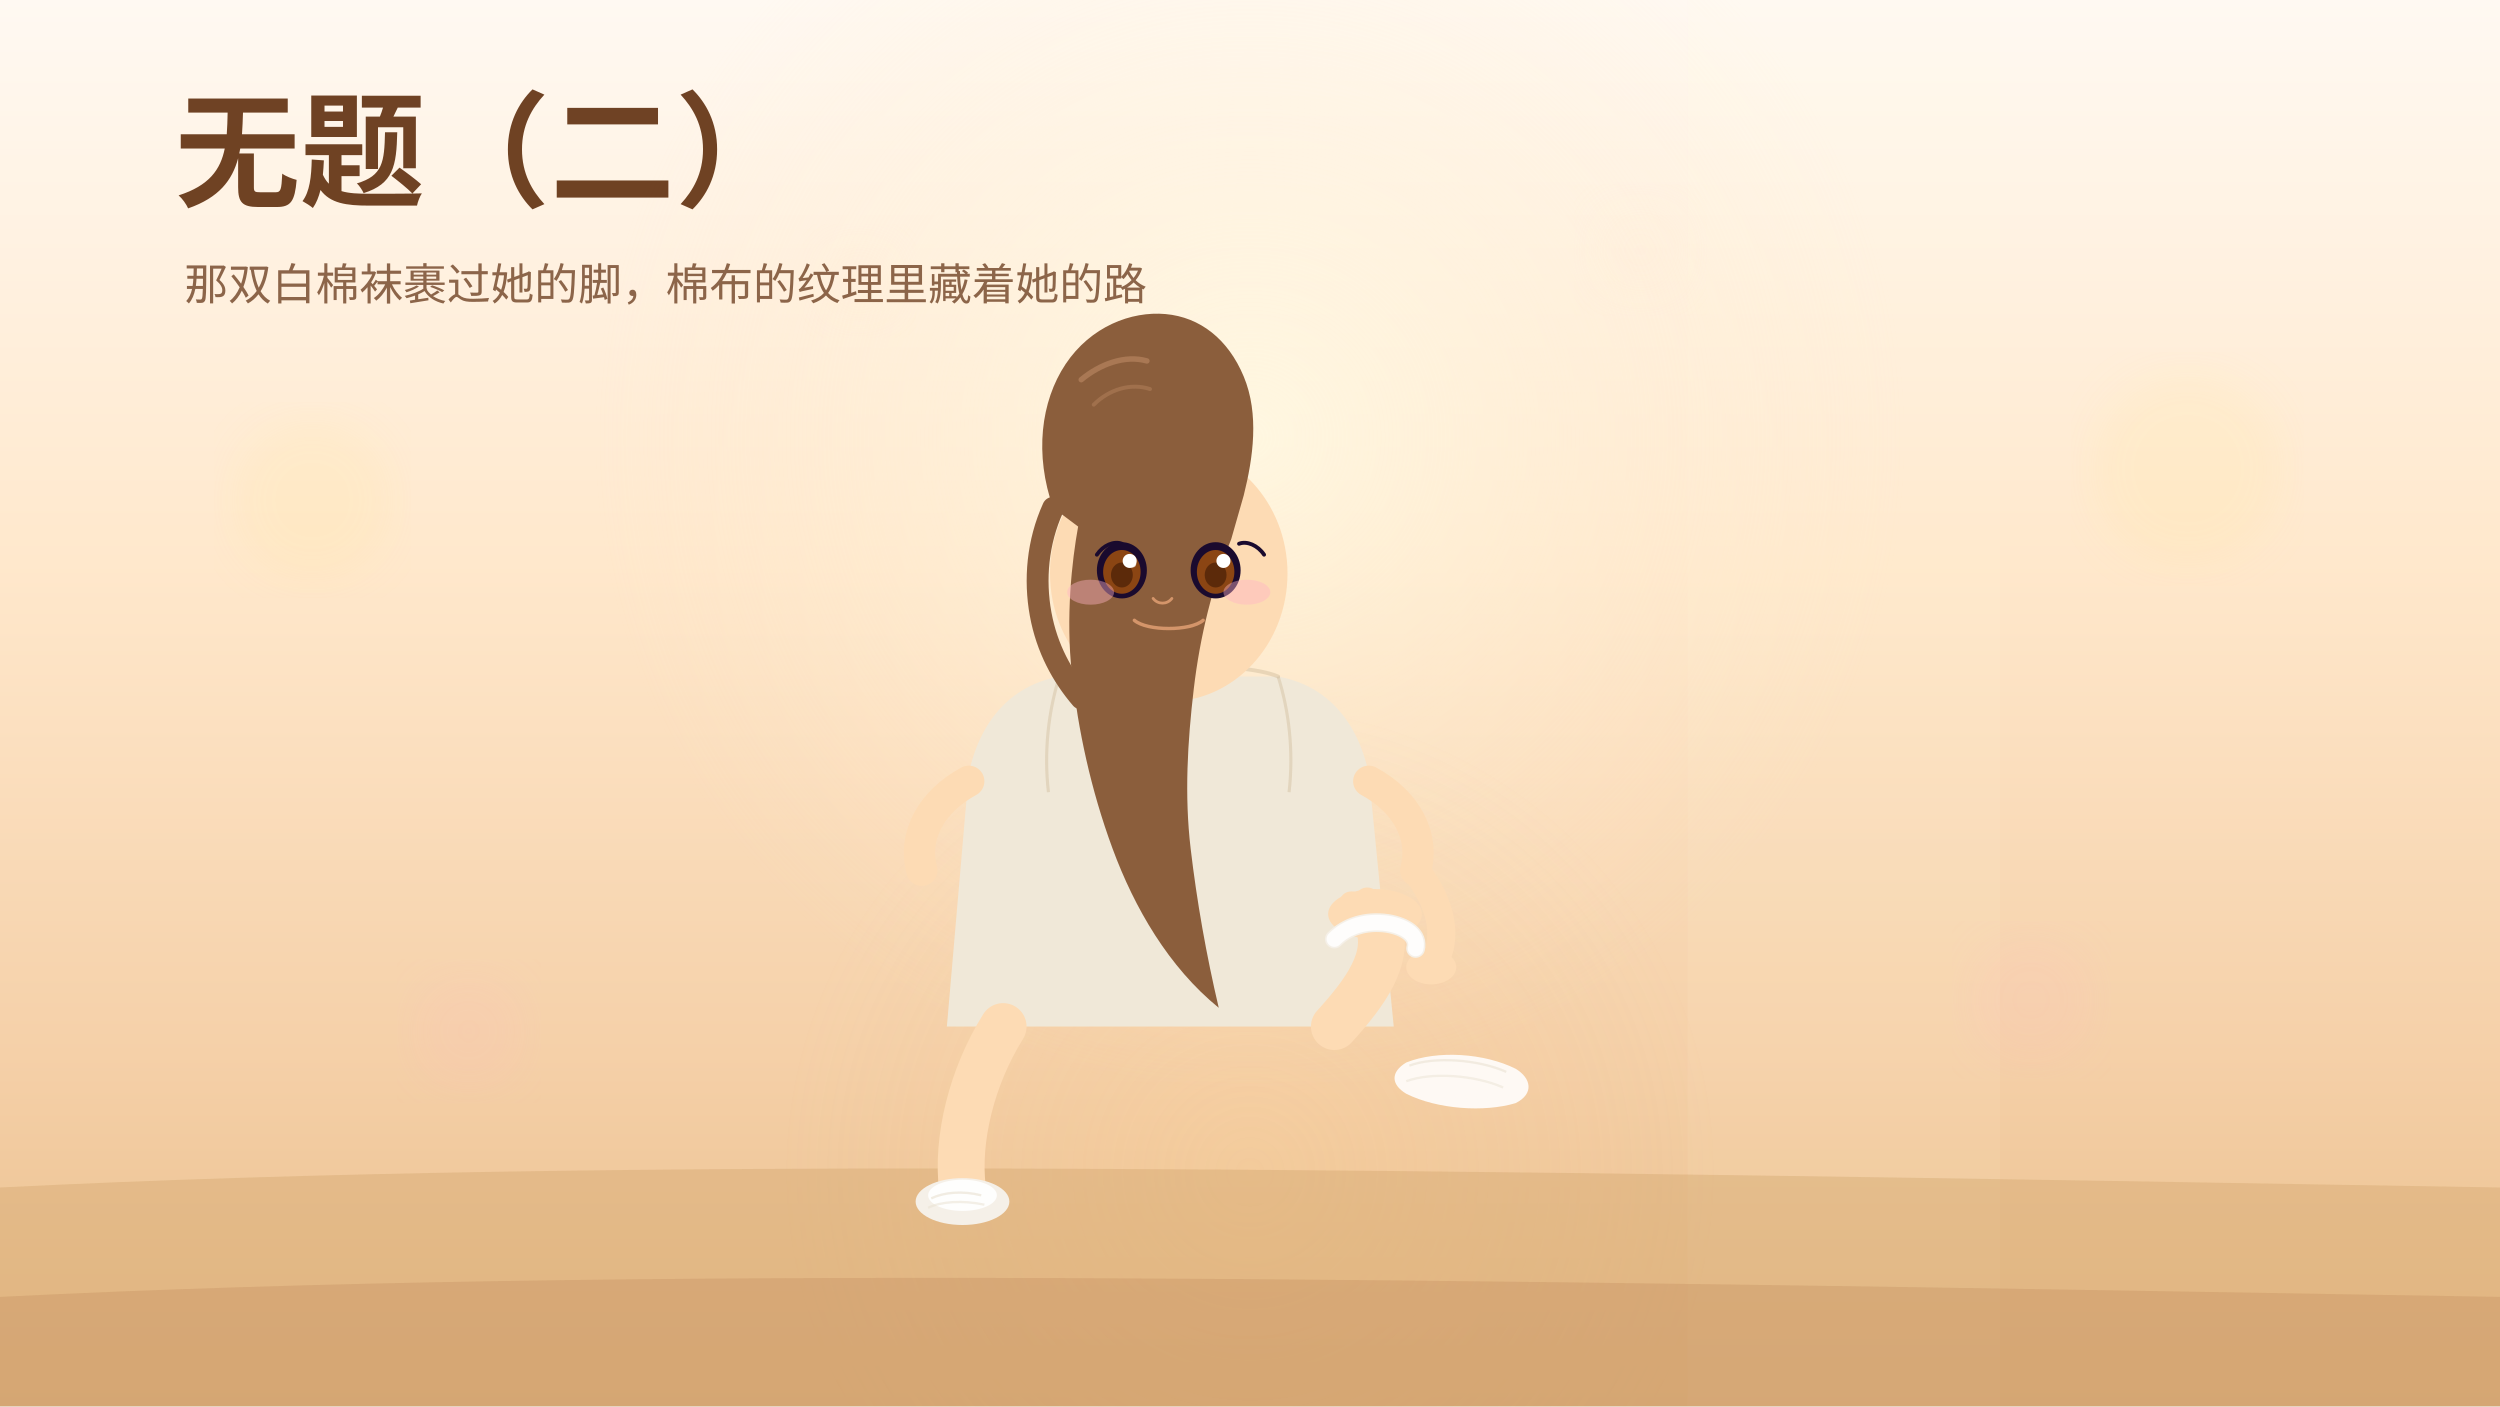
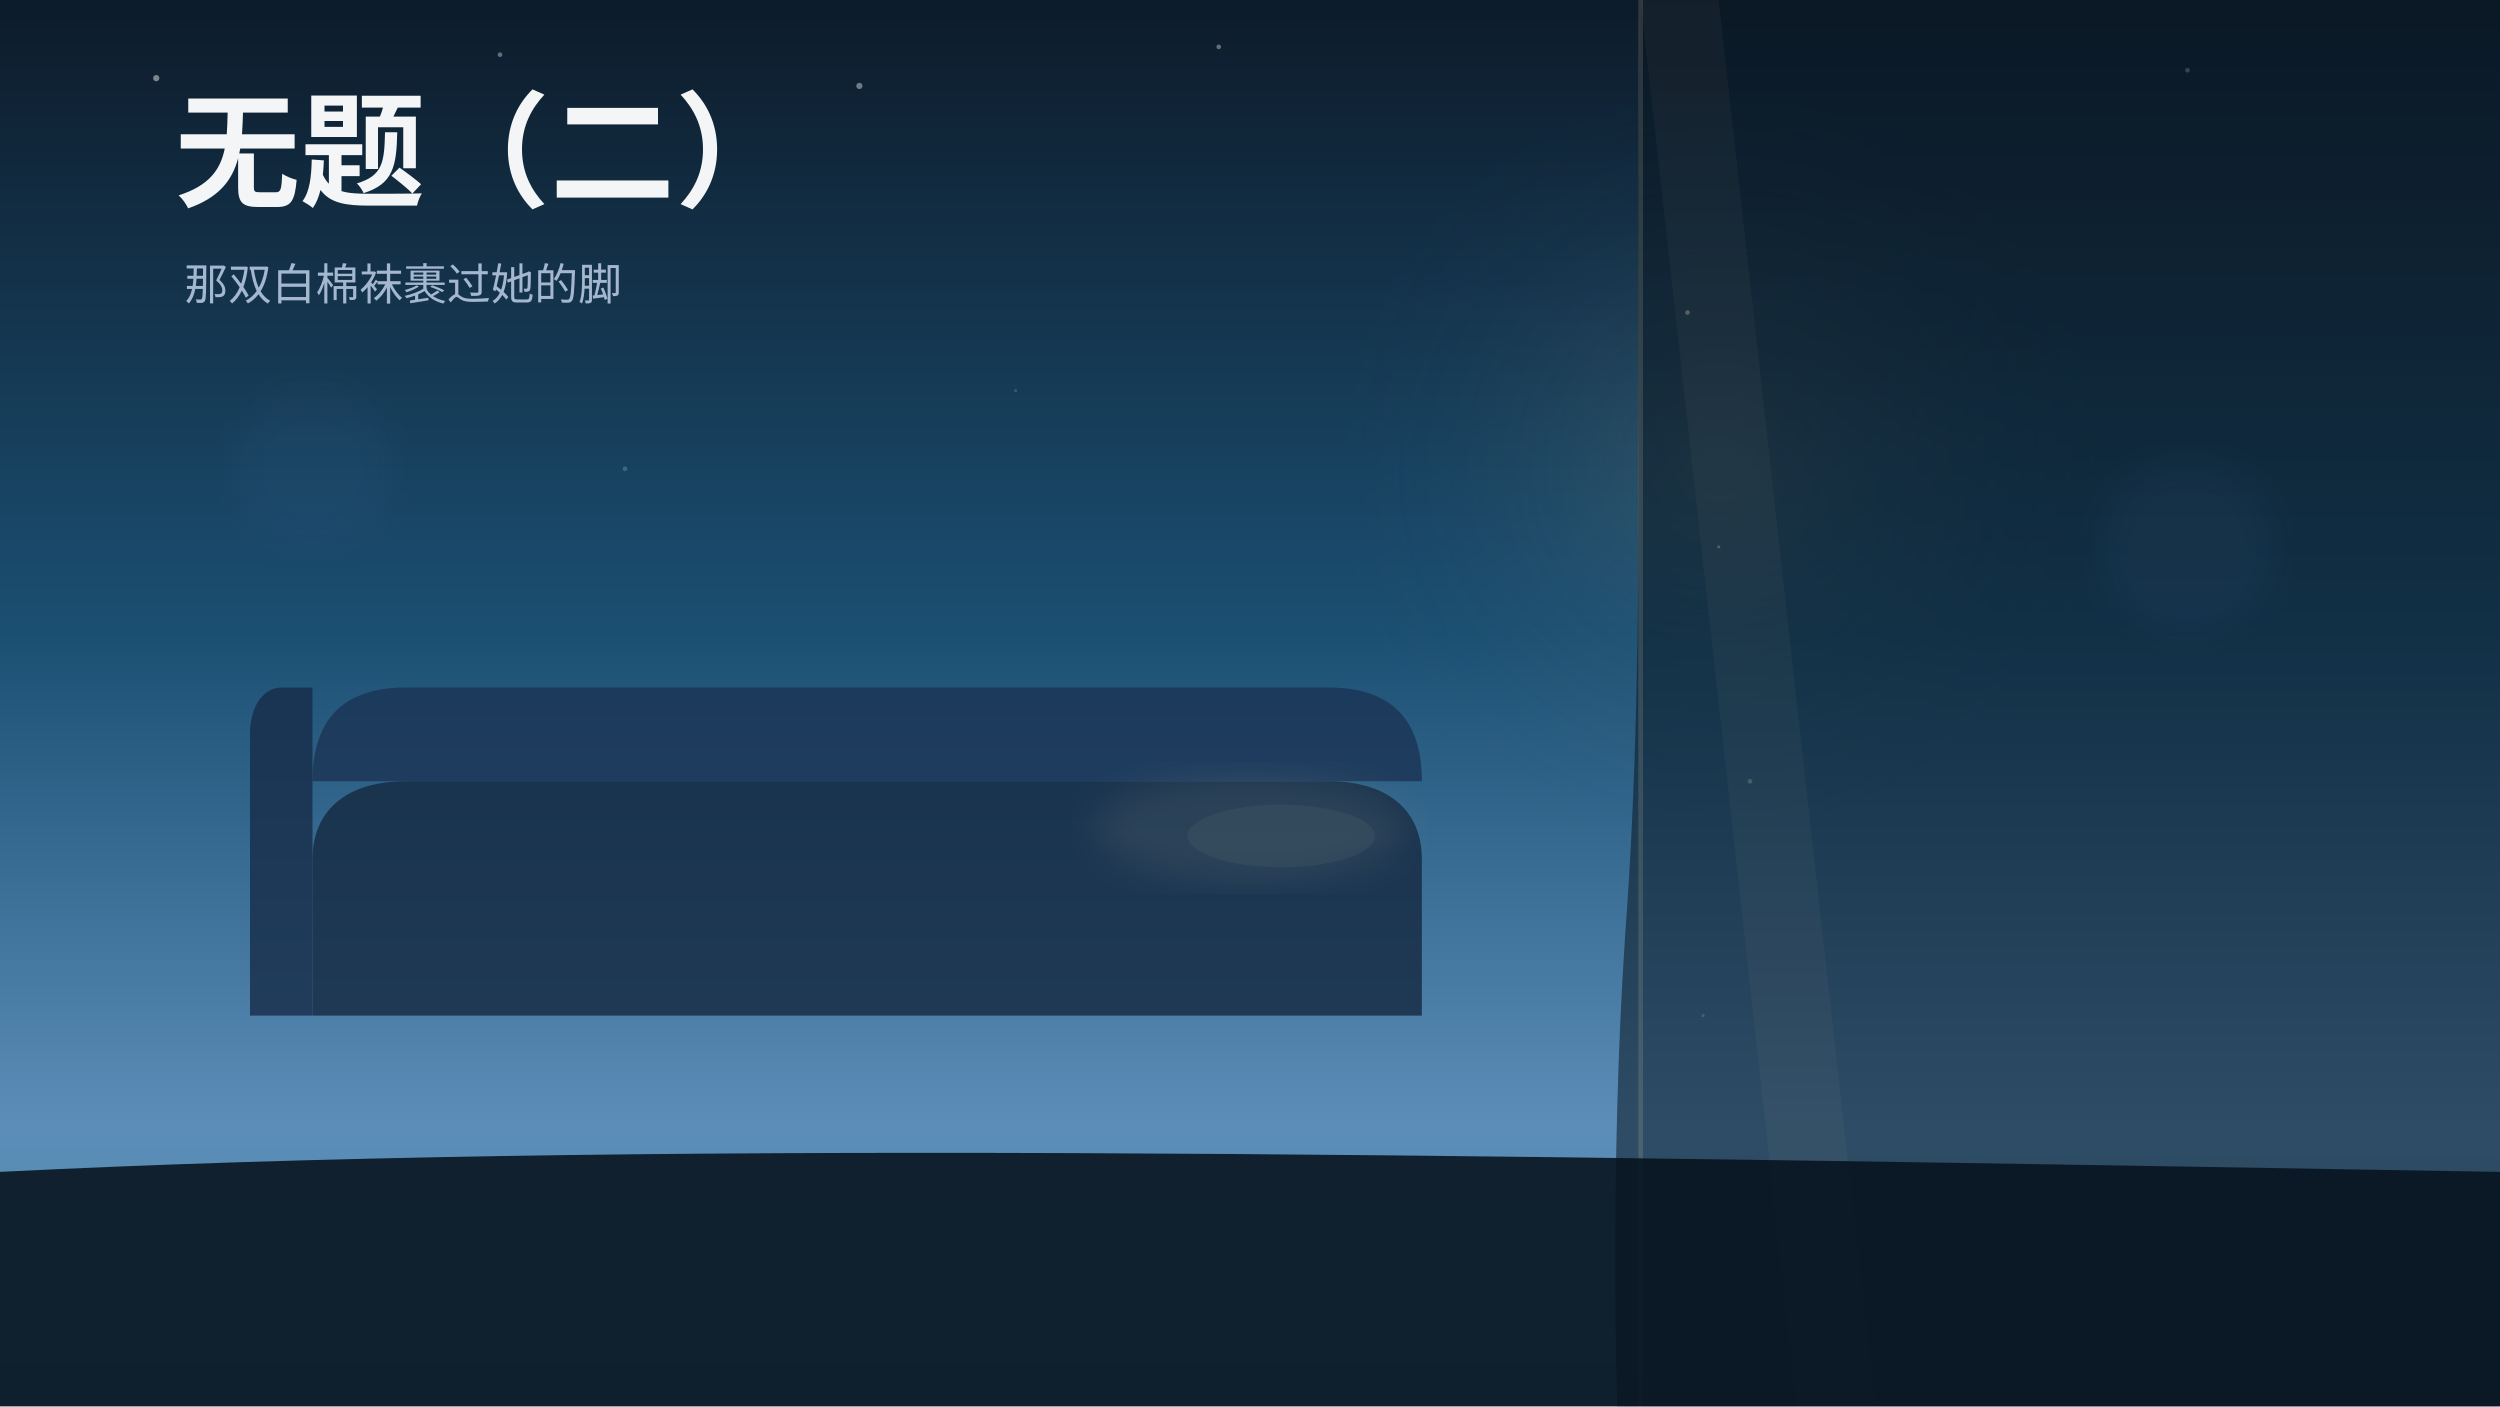
<svg xmlns="http://www.w3.org/2000/svg" width="1600" height="900" viewBox="0 0 1600 900" fill="none">
  <defs>
-     <linearGradient id="warmBg" x1="800" y1="0" x2="800" y2="900" gradientUnits="userSpaceOnUse">
-       <stop stop-color="#FFF9F2" />
-       <stop offset="0.4" stop-color="#FFE8CC" />
-       <stop offset="0.75" stop-color="#F5D0A8" />
-       <stop offset="1" stop-color="#E8BC88" />
+     <linearGradient id="nightBg" x1="800" y1="0" x2="800" y2="900" gradientUnits="userSpaceOnUse">
+       <stop stop-color="#0D1B2A" />
+       <stop offset="0.45" stop-color="#1B4F72" />
+       <stop offset="0.8" stop-color="#5B8DB8" />
+       <stop offset="1" stop-color="#4A8AAA" />
    </linearGradient>
-     <radialGradient id="warmLight" cx="800" cy="280" r="420" gradientUnits="userSpaceOnUse">
-       <stop stop-color="#FFFDE7" stop-opacity="0.65" />
-       <stop offset="1" stop-color="#FFE8CC" stop-opacity="0" />
+     <radialGradient id="lightGap" cx="1100" cy="300" r="250" gradientUnits="userSpaceOnUse">
+       <stop stop-color="#E8D8B0" stop-opacity="0.12" />
+       <stop offset="1" stop-color="#1B4F72" stop-opacity="0" />
    </radialGradient>
-     <radialGradient id="floorGlow" cx="800" cy="750" r="300" gradientUnits="userSpaceOnUse">
-       <stop stop-color="#FFD090" stop-opacity="0.18" />
-       <stop offset="1" stop-color="#E8BC88" stop-opacity="0" />
-     </radialGradient>
-     <filter id="bokehBlur">
-       <feGaussianBlur stdDeviation="14" />
-     </filter>
-     <filter id="softGlow">
-       <feGaussianBlur stdDeviation="5" />
+     <filter id="blur">
+       <feGaussianBlur stdDeviation="10" />
    </filter>
  </defs>
-   <rect width="1600" height="900" fill="url(#warmBg)" />
-   <circle cx="800" cy="280" r="420" fill="url(#warmLight)" />
-   <circle cx="800" cy="750" r="300" fill="url(#floorGlow)" />
-   <path d="M1080 0L1280 0L1280 900L1080 900Z" fill="#FFFDE7" opacity="0.07" />
-   <path d="M0 760C400 740 900 748 1600 760V900H0Z" fill="#D4A870" opacity="0.45" />
-   <path d="M0 830C400 810 900 818 1600 830V900H0Z" fill="#C49060" opacity="0.38" />
-   <g transform="translate(610, 195)">
-     <path d="M68 238C40 243 18 263 10 300L-4 462H282L266 300C258 263 236 243 208 238Z" fill="#F0E8D8" />
-     <path d="M68 238C61 260 58 286 61 312" stroke="#D4C0A0" stroke-width="2" opacity="0.48" />
-     <path d="M208 238C215 260 218 286 215 312" stroke="#D4C0A0" stroke-width="2" opacity="0.48" />
-     <path d="M68 238C90 228 186 228 208 238" stroke="#D4C0A0" stroke-width="2.5" stroke-linecap="round" opacity="0.5" />
-     <rect x="108" y="207" width="60" height="36" rx="8" fill="#FDDBB4" />
-     <ellipse cx="138" cy="172" rx="76" ry="82" fill="#FDDBB4" />
-     <path d="M64 130C52 96 56 62 72 38C88 14 114 4 136 6C158 8 176 22 186 46C196 70 192 98 186 122L178 150C166 180 158 212 154 246C150 280 148 314 152 348C156 382 162 416 170 450C138 424 116 386 102 348C88 310 80 272 76 236C72 200 76 164 80 142Z" fill="#8B5E3C" />
-     <path d="M64 130C56 104 62 76 78 56C94 36 116 26 136 28C156 30 172 44 180 66C188 88 184 112 178 132Z" fill="#8B5E3C" />
-     <path d="M64 130C54 152 52 176 56 198C60 220 70 238 82 252" stroke="#8B5E3C" stroke-width="14" stroke-linecap="round" />
-     <path d="M82 48C94 38 110 32 124 36" stroke="#C4906A" stroke-width="3.5" stroke-linecap="round" opacity="0.52" />
-     <path d="M90 64C100 54 114 50 126 54" stroke="#C4906A" stroke-width="2.5" stroke-linecap="round" opacity="0.36" />
-     <ellipse cx="108" cy="170" rx="16" ry="18" fill="#1A0A2E" />
-     <ellipse cx="168" cy="170" rx="16" ry="18" fill="#1A0A2E" />
-     <ellipse cx="108" cy="171" rx="12" ry="14" fill="#8B4513" />
-     <ellipse cx="168" cy="171" rx="12" ry="14" fill="#8B4513" />
-     <ellipse cx="108" cy="173" rx="7" ry="8" fill="#5C2A0A" />
-     <ellipse cx="168" cy="173" rx="7" ry="8" fill="#5C2A0A" />
-     <circle cx="113" cy="164" r="4.5" fill="white" />
-     <circle cx="173" cy="164" r="4.5" fill="white" />
-     <circle cx="115" cy="166" r="2.2" fill="white" opacity="0.65" />
-     <path d="M92 160C96 154 103 151 108 153" stroke="#1A0A2E" stroke-width="2.5" stroke-linecap="round" />
-     <path d="M183 153C188 151 195 154 199 160" stroke="#1A0A2E" stroke-width="2.5" stroke-linecap="round" />
-     <path d="M128 188C131 192 137 192 140 188" stroke="#D4956A" stroke-width="1.8" stroke-linecap="round" />
-     <path d="M116 202C124 209 152 209 160 202" stroke="#D4956A" stroke-width="2.2" stroke-linecap="round" fill="none" />
-     <ellipse cx="88" cy="184" rx="15" ry="8" fill="#FFB3C6" opacity="0.42" />
-     <ellipse cx="188" cy="184" rx="15" ry="8" fill="#FFB3C6" opacity="0.42" />
-     <path d="M10 305C-14 318 -26 340 -20 362" stroke="#FDDBB4" stroke-width="20" stroke-linecap="round" />
-     <path d="M266 305C290 318 302 340 296 362" stroke="#FDDBB4" stroke-width="20" stroke-linecap="round" />
-     <path d="M296 362C310 380 318 402 308 420" stroke="#FDDBB4" stroke-width="18" stroke-linecap="round" />
-     <ellipse cx="306" cy="424" rx="16" ry="11" fill="#FDDBB4" />
-     <path d="M32 462C12 494 2 534 6 566" stroke="#FDDBB4" stroke-width="30" stroke-linecap="round" />
-     <path d="M244 462C264 440 280 418 272 396" stroke="#FDDBB4" stroke-width="30" stroke-linecap="round" />
-     <ellipse cx="6" cy="574" rx="30" ry="15" fill="#F5F0E8" />
-     <ellipse cx="6" cy="570" rx="22" ry="10" fill="white" opacity="0.9" />
-     <path d="M-14 572C-6 568 6 567 18 570" stroke="#E8E0D0" stroke-width="1.5" opacity="0.6" />
-     <path d="M-16 578C-8 574 6 573 20 576" stroke="#E8E0D0" stroke-width="1.5" opacity="0.5" />
-     <ellipse cx="270" cy="390" rx="30" ry="16" fill="#FDDBB4" />
-     <ellipse cx="255" cy="381" rx="7" ry="5.5" fill="#FDDBB4" />
-     <ellipse cx="265" cy="378" rx="6.5" ry="5" fill="#FDDBB4" />
-     <ellipse cx="275" cy="379" rx="6" ry="4.5" fill="#FDDBB4" />
-     <ellipse cx="284" cy="383" rx="5.5" ry="4" fill="#FDDBB4" />
-     <ellipse cx="291" cy="389" rx="4.5" ry="3.5" fill="#FDDBB4" />
-     <path d="M244 406C252 398 264 394 278 396C290 398 298 404 296 412" stroke="#F5F0E8" stroke-width="12" stroke-linecap="round" fill="none" />
-     <path d="M244 406C252 398 264 394 278 396C290 398 298 404 296 412" stroke="white" stroke-width="10" stroke-linecap="round" fill="none" opacity="0.85" />
-   </g>
-   <g transform="translate(900, 680)">
-     <path d="M0 0C20 -8 50 -6 70 4C80 10 82 20 70 26C50 32 20 30 0 20C-10 14 -10 6 0 0Z" fill="white" opacity="0.88" />
-     <path d="M2 2C18 -4 46 -2 64 6" stroke="#E8E0D0" stroke-width="1.5" opacity="0.55" />
-     <path d="M0 12C16 6 44 8 62 16" stroke="#E8E0D0" stroke-width="1.5" opacity="0.45" />
-   </g>
-   <circle cx="200" cy="320" r="52" fill="#FFE066" opacity="0.09" filter="url(#bokehBlur)" />
-   <circle cx="1400" cy="300" r="62" fill="#FFE066" opacity="0.09" filter="url(#bokehBlur)" />
-   <circle cx="300" cy="660" r="38" fill="#FFB3C6" opacity="0.11" filter="url(#bokehBlur)" />
-   <circle cx="1300" cy="640" r="42" fill="#FFB3C6" opacity="0.11" filter="url(#bokehBlur)" />
-   <circle cx="550" cy="180" r="30" fill="#FFE8CC" opacity="0.1" filter="url(#bokehBlur)" />
-   <circle cx="1050" cy="160" r="35" fill="#FFE8CC" opacity="0.1" filter="url(#bokehBlur)" />
-   <text x="112" y="126" fill="#5C2A0A" fill-opacity="0.88" font-family="'Noto Serif SC', 'Source Han Serif', Georgia, serif" font-size="80" font-weight="700">无题（二）</text>
-   <text x="118" y="192" fill="#5C2A0A" fill-opacity="0.70" font-family="'Noto Serif SC', 'Source Han Serif', Georgia, serif" font-size="28">那双白棉袜裹过她的脚，棉布的纹理里藏着她的路</text>
+   <rect width="1600" height="900" fill="url(#nightBg)" />
+   <circle cx="1100" cy="300" r="250" fill="url(#lightGap)" />
+   <circle cx="100" cy="50" r="2" fill="white" opacity="0.45" />
+   <circle cx="320" cy="35" r="1.5" fill="white" opacity="0.35" />
+   <circle cx="550" cy="55" r="2" fill="white" opacity="0.4" />
+   <circle cx="780" cy="30" r="1.5" fill="white" opacity="0.35" />
+   <circle cx="1400" cy="45" r="1.5" fill="white" opacity="0.4" />
+   <path d="M1050 0C1045 200 1055 400 1040 600C1030 750 1035 900 1035 900L1600 900L1600 0Z" fill="#0A1520" opacity="0.55" />
+   <path d="M1050 0L1050 900" stroke="#E8D8B0" stroke-width="3" opacity="0.15" />
+   <path d="M1050 0L1100 0L1200 900L1150 900Z" fill="#E8D8B0" opacity="0.04" />
+   <path d="M0 750C400 730 900 738 1600 750V900H0Z" fill="#081420" opacity="0.9" />
+   <path d="M200 550C200 520 220 500 260 500L850 500C890 500 910 520 910 550L910 650L200 650Z" fill="#142840" opacity="0.8" />
+   <path d="M200 500C200 460 220 440 260 440L850 440C890 440 910 460 910 500" fill="#1A3050" opacity="0.75" />
+   <path d="M180 440C170 440 160 450 160 470L160 650L200 650L200 440Z" fill="#162C48" opacity="0.8" />
+   <ellipse cx="800" cy="530" rx="100" ry="35" fill="#E8D8B0" opacity="0.08" filter="url(#blur)" />
+   <ellipse cx="820" cy="535" rx="60" ry="20" fill="#F0E8C0" opacity="0.05" />
+   <circle cx="200" cy="300" r="50" fill="#4A6FA5" opacity="0.08" filter="url(#blur)" />
+   <circle cx="1400" cy="350" r="55" fill="#4A6FA5" opacity="0.08" filter="url(#blur)" />
+   <circle cx="1080" cy="200" r="1.5" fill="#E8D8B0" opacity="0.3" />
+   <circle cx="1100" cy="350" r="1" fill="#E8D8B0" opacity="0.25" />
+   <circle cx="1120" cy="500" r="1.5" fill="#E8D8B0" opacity="0.2" />
+   <circle cx="1090" cy="650" r="1" fill="#E8D8B0" opacity="0.18" />
+   <circle cx="400" cy="300" r="1.5" fill="#A8D8EA" opacity="0.25" />
+   <circle cx="650" cy="250" r="1" fill="#A8D8EA" opacity="0.2" />
+   <text x="112" y="126" fill="#FFFFFF" fill-opacity="0.95" font-family="'Noto Serif SC','Source Han Serif',Georgia,serif" font-size="80" font-weight="700">无题（二）</text>
+   <text x="118" y="192" fill="#C8D8F0" fill-opacity="0.80" font-family="'Noto Serif SC','Source Han Serif',Georgia,serif" font-size="28">那双白棉袜裹过她的脚</text>
</svg>
